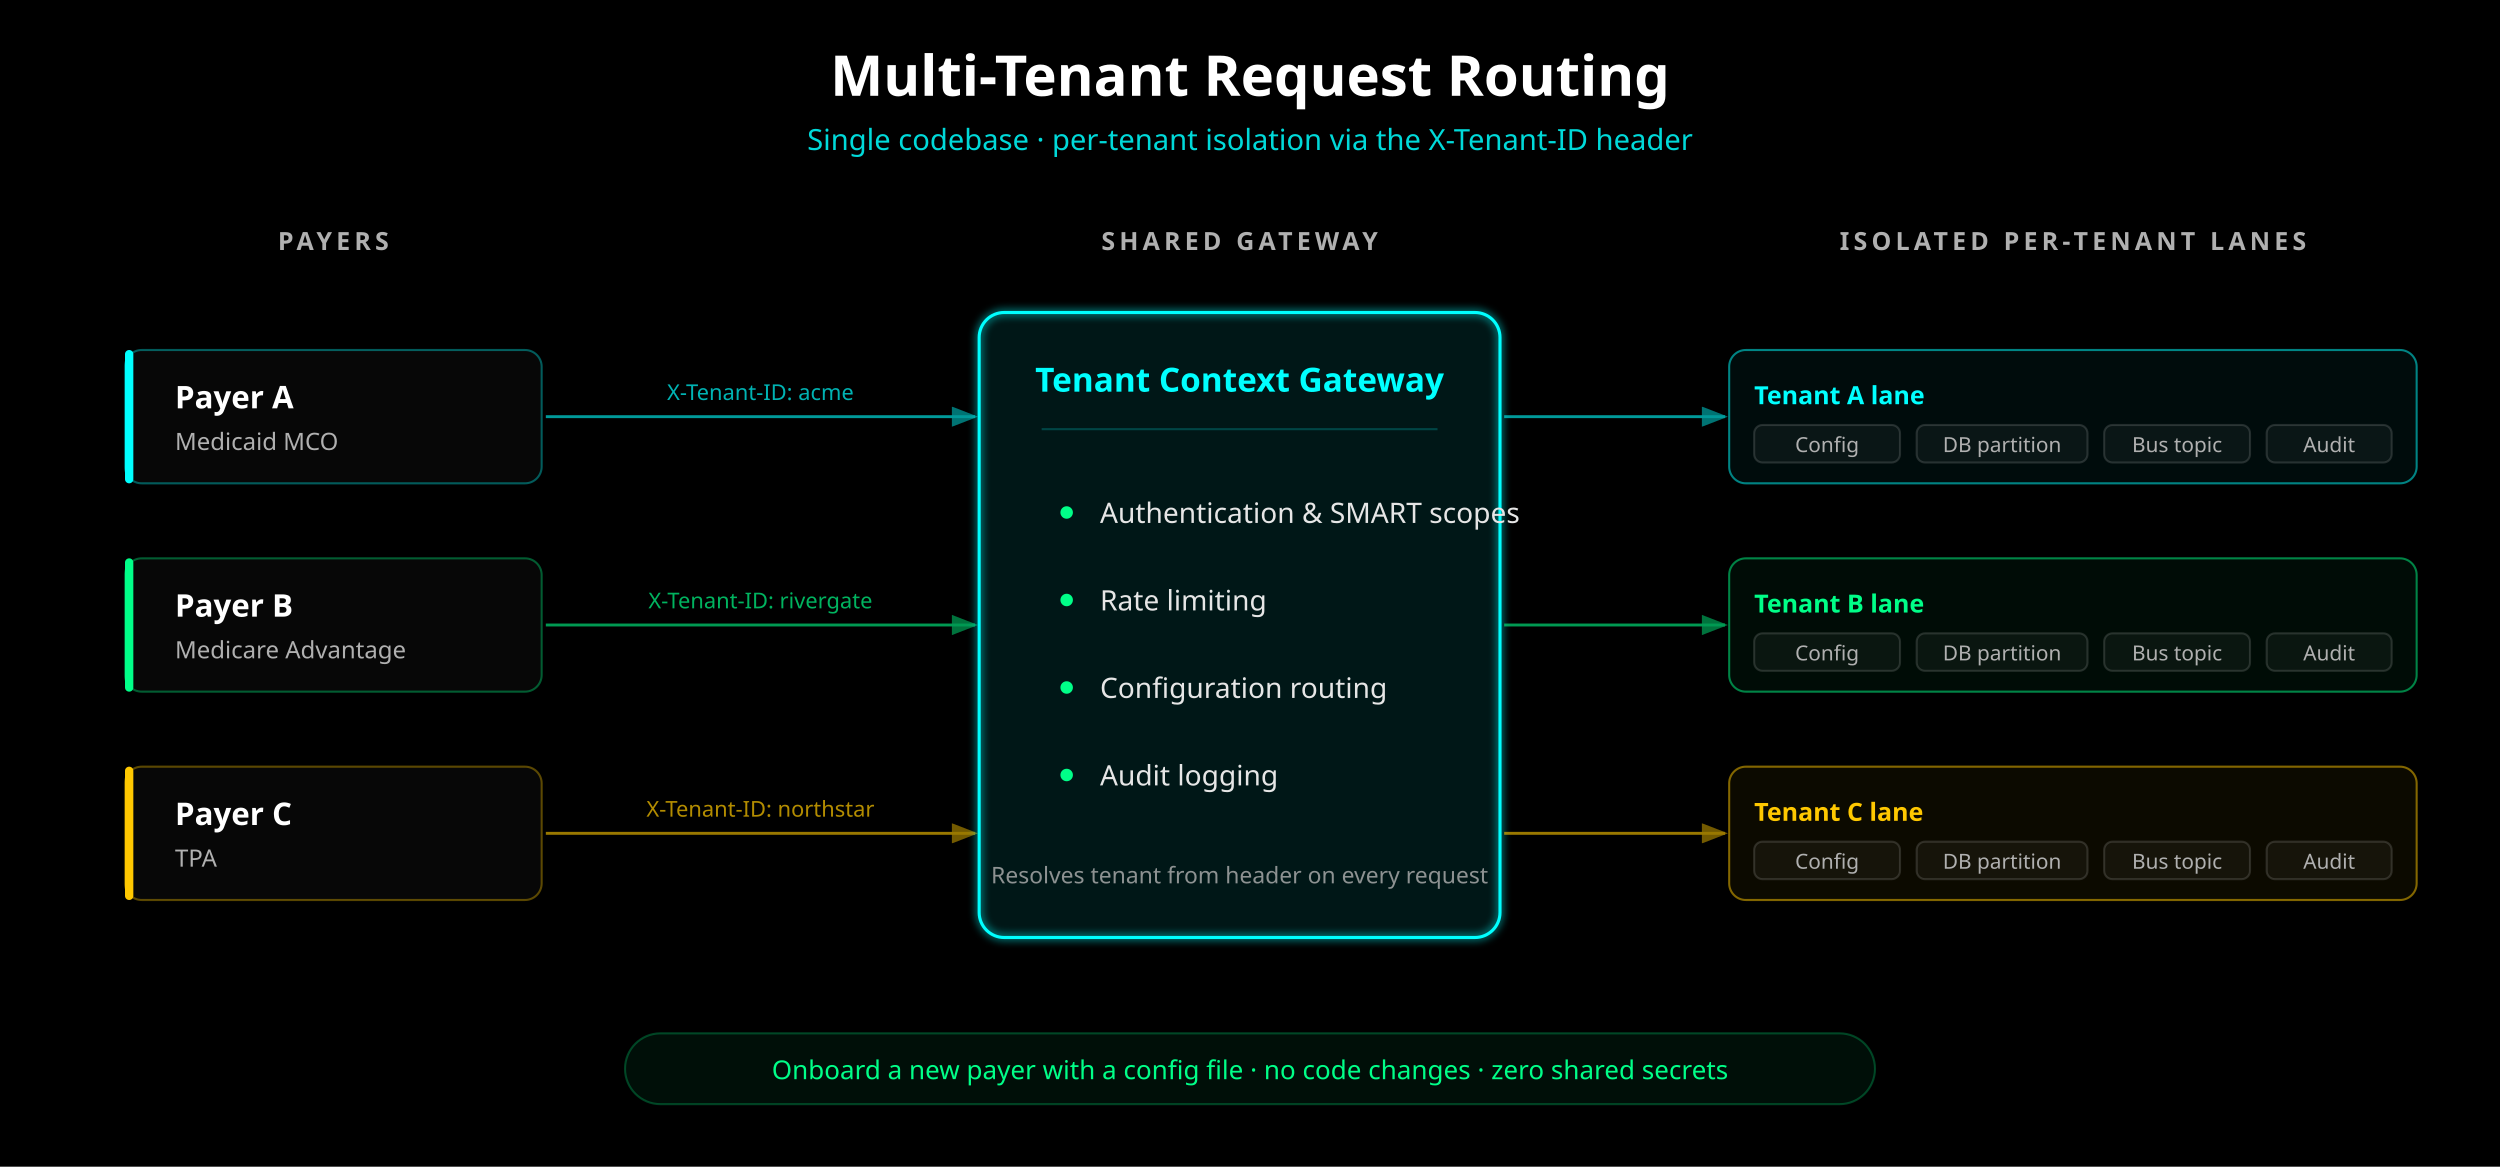
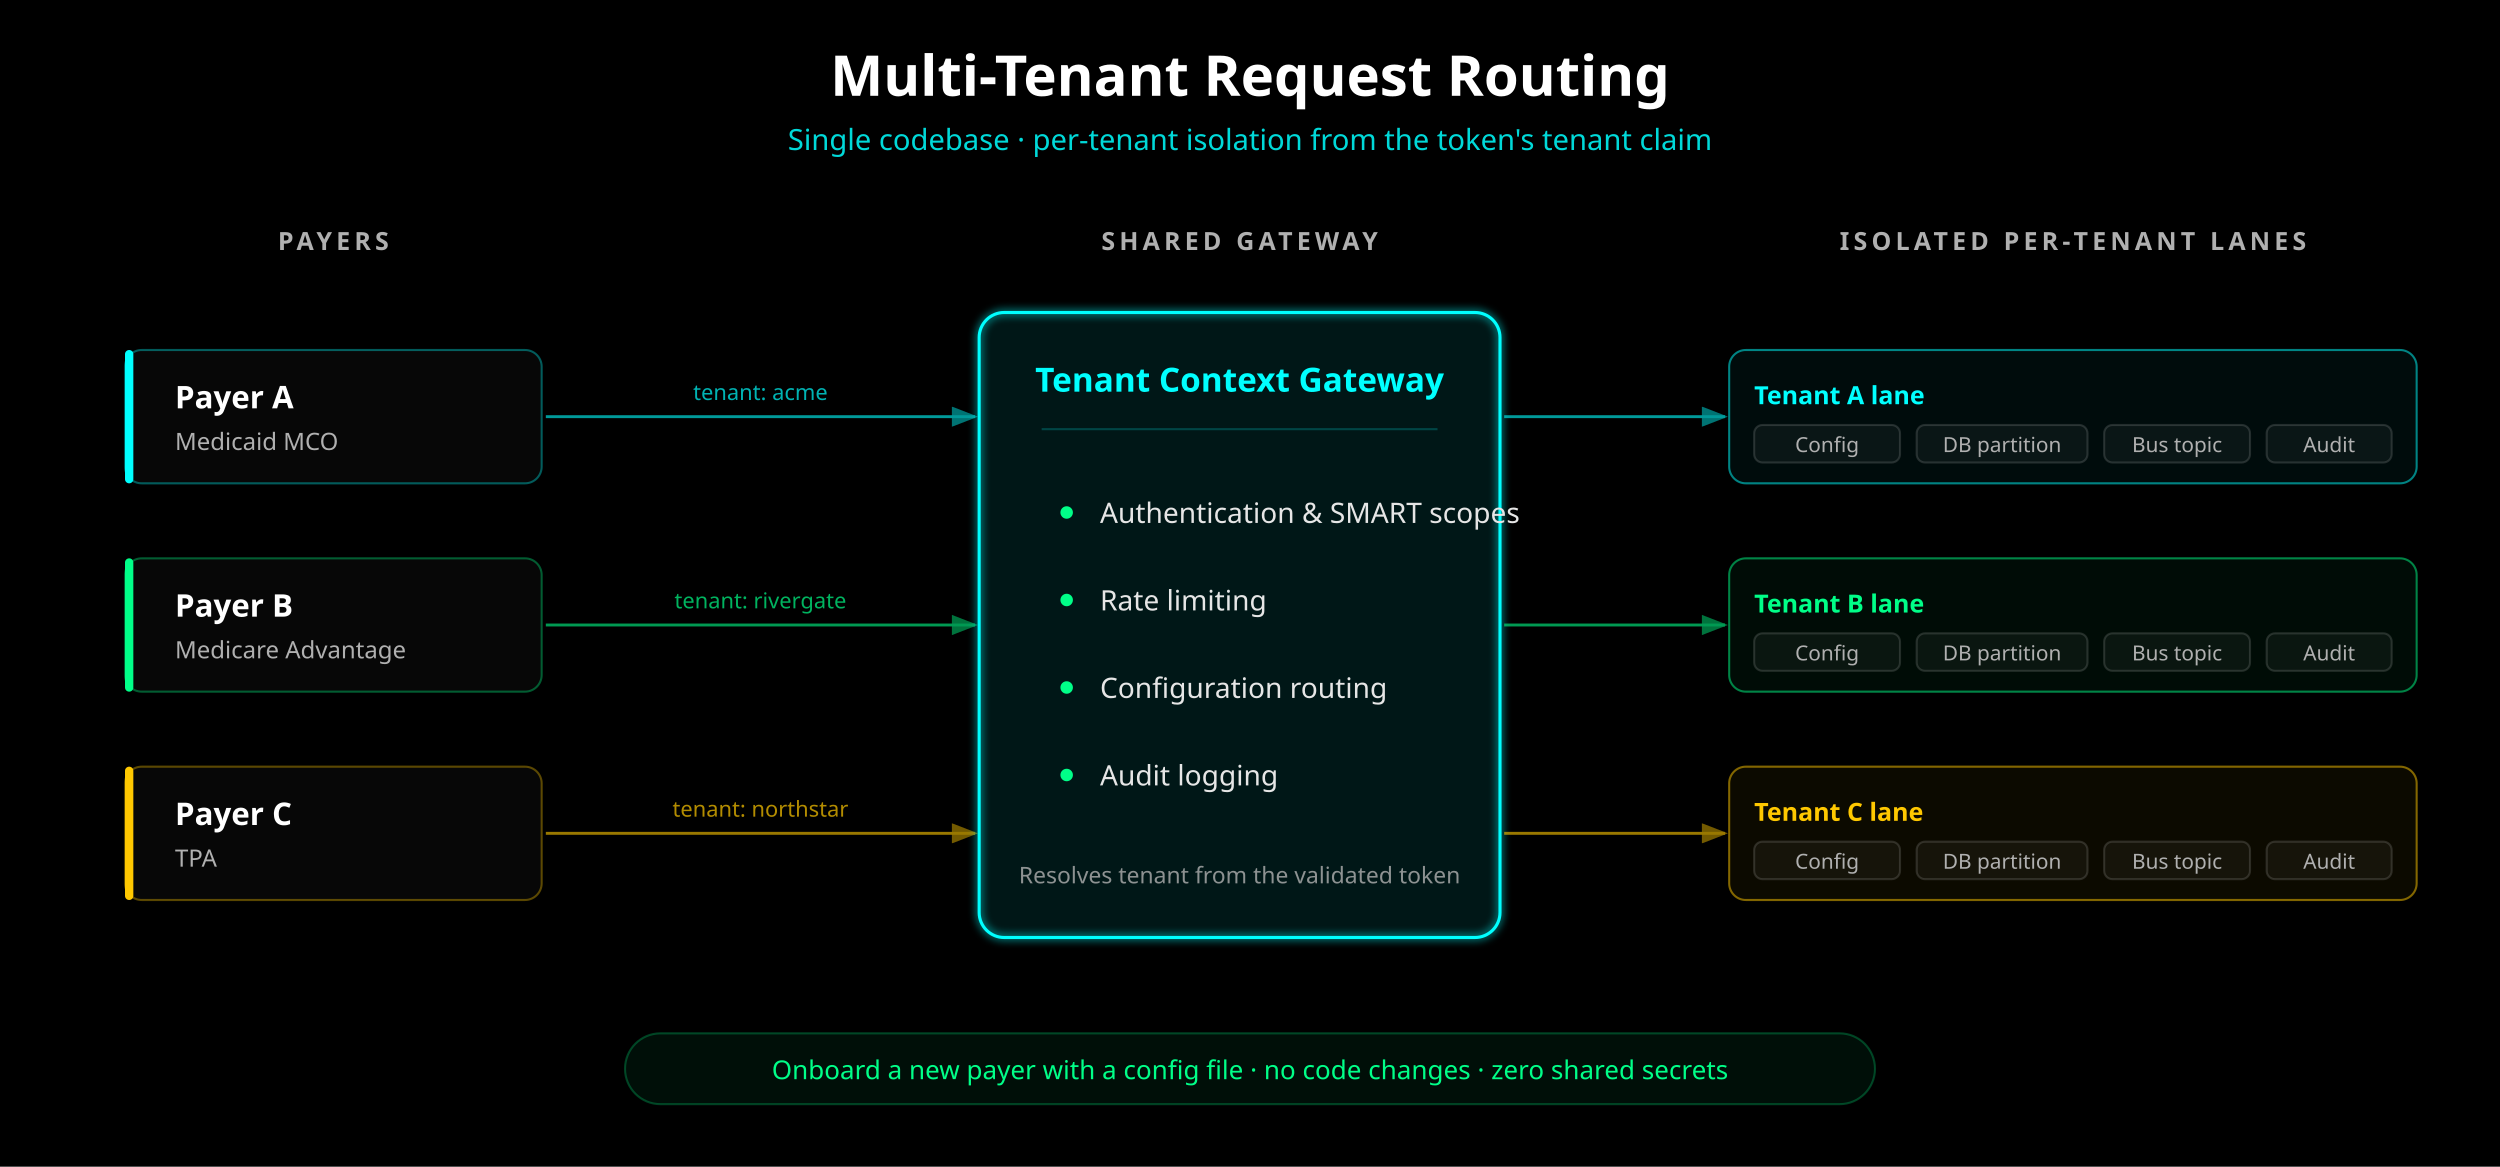
<svg xmlns="http://www.w3.org/2000/svg" width="1200" height="560" viewBox="0 0 1200 560" role="img" aria-labelledby="mt-title mt-desc">
  <defs>
    <filter id="mtGlow">
      <feGaussianBlur stdDeviation="2" result="b" />
      <feMerge>
        <feMergeNode in="b" />
        <feMergeNode in="SourceGraphic" />
      </feMerge>
    </filter>
    <marker id="mtA" markerWidth="9" markerHeight="7" refX="8" refY="3.5" orient="auto">
      <path d="M0 0 L9 3.5 L0 7" fill="#00ffff" opacity="0.75" />
    </marker>
    <marker id="mtB" markerWidth="9" markerHeight="7" refX="8" refY="3.5" orient="auto">
      <path d="M0 0 L9 3.5 L0 7" fill="#00ff88" opacity="0.75" />
    </marker>
    <marker id="mtC" markerWidth="9" markerHeight="7" refX="8" refY="3.5" orient="auto">
      <path d="M0 0 L9 3.5 L0 7" fill="#ffc800" opacity="0.75" />
    </marker>
  </defs>
  <rect width="1200" height="560" fill="#000000" />
  <text x="600" y="46" font-family="Segoe UI, system-ui, sans-serif" font-size="27" font-weight="900" fill="#ffffff" text-anchor="middle">Multi-Tenant Request Routing</text>
-   <text x="600" y="72" font-family="Segoe UI, system-ui, sans-serif" font-size="14" fill="#00ffff" text-anchor="middle" opacity="0.85">Single codebase · per-tenant isolation via the X-Tenant-ID header</text>
+   <text x="600" y="72" font-family="Segoe UI, system-ui, sans-serif" font-size="14" fill="#00ffff" text-anchor="middle" opacity="0.85">Single codebase · per-tenant isolation from the token's tenant claim</text>
  <text x="160" y="120" font-family="Segoe UI, system-ui, sans-serif" font-size="12" font-weight="700" fill="#b0b0b0" text-anchor="middle" letter-spacing="2">PAYERS</text>
  <text x="595" y="120" font-family="Segoe UI, system-ui, sans-serif" font-size="12" font-weight="700" fill="#b0b0b0" text-anchor="middle" letter-spacing="2">SHARED GATEWAY</text>
  <text x="995" y="120" font-family="Segoe UI, system-ui, sans-serif" font-size="12" font-weight="700" fill="#b0b0b0" text-anchor="middle" letter-spacing="2">ISOLATED PER-TENANT LANES</text>
  <line x1="262" y1="200" x2="468" y2="200" stroke="#00ffff" stroke-width="1.4" opacity="0.6" marker-end="url(#mtA)" />
  <line x1="262" y1="300" x2="468" y2="300" stroke="#00ff88" stroke-width="1.4" opacity="0.6" marker-end="url(#mtB)" />
  <line x1="262" y1="400" x2="468" y2="400" stroke="#ffc800" stroke-width="1.4" opacity="0.6" marker-end="url(#mtC)" />
-   <text x="365" y="192" font-family="Segoe UI, system-ui, sans-serif" font-size="10.5" fill="#00ffff" text-anchor="middle" opacity="0.7">X-Tenant-ID: acme</text>
-   <text x="365" y="292" font-family="Segoe UI, system-ui, sans-serif" font-size="10.5" fill="#00ff88" text-anchor="middle" opacity="0.7">X-Tenant-ID: rivergate</text>
-   <text x="365" y="392" font-family="Segoe UI, system-ui, sans-serif" font-size="10.5" fill="#ffc800" text-anchor="middle" opacity="0.7">X-Tenant-ID: northstar</text>
+   <text x="365" y="192" font-family="Segoe UI, system-ui, sans-serif" font-size="10.5" fill="#00ffff" text-anchor="middle" opacity="0.7">tenant: acme</text>
+   <text x="365" y="292" font-family="Segoe UI, system-ui, sans-serif" font-size="10.5" fill="#00ff88" text-anchor="middle" opacity="0.7">tenant: rivergate</text>
+   <text x="365" y="392" font-family="Segoe UI, system-ui, sans-serif" font-size="10.5" fill="#ffc800" text-anchor="middle" opacity="0.7">tenant: northstar</text>
  <g font-family="Segoe UI, system-ui, sans-serif">
    <g transform="translate(60,168)">
      <rect width="200" height="64" rx="8" fill="rgba(255,255,255,0.03)" stroke="rgba(0,255,255,0.35)" stroke-width="1" />
      <rect width="4" height="64" rx="2" fill="#00ffff" />
      <text x="24" y="28" font-size="15" font-weight="700" fill="#ffffff">Payer A</text>
      <text x="24" y="48" font-size="11.5" fill="#b0b0b0">Medicaid MCO</text>
    </g>
    <g transform="translate(60,268)">
      <rect width="200" height="64" rx="8" fill="rgba(255,255,255,0.03)" stroke="rgba(0,255,136,0.35)" stroke-width="1" />
      <rect width="4" height="64" rx="2" fill="#00ff88" />
      <text x="24" y="28" font-size="15" font-weight="700" fill="#ffffff">Payer B</text>
      <text x="24" y="48" font-size="11.5" fill="#b0b0b0">Medicare Advantage</text>
    </g>
    <g transform="translate(60,368)">
      <rect width="200" height="64" rx="8" fill="rgba(255,255,255,0.03)" stroke="rgba(255,200,0,0.35)" stroke-width="1" />
      <rect width="4" height="64" rx="2" fill="#ffc800" />
      <text x="24" y="28" font-size="15" font-weight="700" fill="#ffffff">Payer C</text>
      <text x="24" y="48" font-size="11.5" fill="#b0b0b0">TPA</text>
    </g>
  </g>
  <g font-family="Segoe UI, system-ui, sans-serif">
    <rect x="470" y="150" width="250" height="300" rx="12" fill="rgba(0,255,255,0.05)" stroke="#00ffff" stroke-width="1.5" filter="url(#mtGlow)" />
    <text x="595" y="188" font-size="16" font-weight="800" fill="#00ffff" text-anchor="middle">Tenant Context Gateway</text>
    <line x1="500" y1="206" x2="690" y2="206" stroke="rgba(0,255,255,0.2)" stroke-width="1" />
    <g font-size="13.5" fill="#e6e6e6">
      <circle cx="512" cy="246" r="3" fill="#00ff88" />
      <text x="528" y="251">Authentication &amp; SMART scopes</text>
      <circle cx="512" cy="288" r="3" fill="#00ff88" />
      <text x="528" y="293">Rate limiting</text>
      <circle cx="512" cy="330" r="3" fill="#00ff88" />
      <text x="528" y="335">Configuration routing</text>
      <circle cx="512" cy="372" r="3" fill="#00ff88" />
      <text x="528" y="377">Audit logging</text>
    </g>
-     <text x="595" y="424" font-size="11" fill="#b0b0b0" text-anchor="middle" opacity="0.8">Resolves tenant from header on every request</text>
+     <text x="595" y="424" font-size="11" fill="#b0b0b0" text-anchor="middle" opacity="0.8">Resolves tenant from the validated token</text>
  </g>
  <line x1="722" y1="200" x2="828" y2="200" stroke="#00ffff" stroke-width="1.4" opacity="0.6" marker-end="url(#mtA)" />
  <line x1="722" y1="300" x2="828" y2="300" stroke="#00ff88" stroke-width="1.4" opacity="0.6" marker-end="url(#mtB)" />
  <line x1="722" y1="400" x2="828" y2="400" stroke="#ffc800" stroke-width="1.4" opacity="0.6" marker-end="url(#mtC)" />
  <g font-family="Segoe UI, system-ui, sans-serif">
    <g transform="translate(830,168)">
      <rect width="330" height="64" rx="8" fill="rgba(0,255,255,0.05)" stroke="rgba(0,255,255,0.5)" stroke-width="1" />
      <text x="12" y="26" font-size="12" font-weight="700" fill="#00ffff">Tenant A lane</text>
      <g font-size="10" fill="#b0b0b0">
        <rect x="12" y="36" width="70" height="18" rx="4" fill="rgba(255,255,255,0.04)" stroke="rgba(255,255,255,0.14)" />
        <text x="47" y="49" text-anchor="middle">Config</text>
        <rect x="90" y="36" width="82" height="18" rx="4" fill="rgba(255,255,255,0.04)" stroke="rgba(255,255,255,0.14)" />
        <text x="131" y="49" text-anchor="middle">DB partition</text>
        <rect x="180" y="36" width="70" height="18" rx="4" fill="rgba(255,255,255,0.04)" stroke="rgba(255,255,255,0.14)" />
        <text x="215" y="49" text-anchor="middle">Bus topic</text>
        <rect x="258" y="36" width="60" height="18" rx="4" fill="rgba(255,255,255,0.04)" stroke="rgba(255,255,255,0.14)" />
        <text x="288" y="49" text-anchor="middle">Audit</text>
      </g>
    </g>
    <g transform="translate(830,268)">
      <rect width="330" height="64" rx="8" fill="rgba(0,255,136,0.05)" stroke="rgba(0,255,136,0.5)" stroke-width="1" />
      <text x="12" y="26" font-size="12" font-weight="700" fill="#00ff88">Tenant B lane</text>
      <g font-size="10" fill="#b0b0b0">
        <rect x="12" y="36" width="70" height="18" rx="4" fill="rgba(255,255,255,0.04)" stroke="rgba(255,255,255,0.14)" />
        <text x="47" y="49" text-anchor="middle">Config</text>
        <rect x="90" y="36" width="82" height="18" rx="4" fill="rgba(255,255,255,0.04)" stroke="rgba(255,255,255,0.14)" />
        <text x="131" y="49" text-anchor="middle">DB partition</text>
        <rect x="180" y="36" width="70" height="18" rx="4" fill="rgba(255,255,255,0.04)" stroke="rgba(255,255,255,0.14)" />
        <text x="215" y="49" text-anchor="middle">Bus topic</text>
        <rect x="258" y="36" width="60" height="18" rx="4" fill="rgba(255,255,255,0.04)" stroke="rgba(255,255,255,0.14)" />
        <text x="288" y="49" text-anchor="middle">Audit</text>
      </g>
    </g>
    <g transform="translate(830,368)">
      <rect width="330" height="64" rx="8" fill="rgba(255,200,0,0.05)" stroke="rgba(255,200,0,0.5)" stroke-width="1" />
      <text x="12" y="26" font-size="12" font-weight="700" fill="#ffc800">Tenant C lane</text>
      <g font-size="10" fill="#b0b0b0">
        <rect x="12" y="36" width="70" height="18" rx="4" fill="rgba(255,255,255,0.04)" stroke="rgba(255,255,255,0.14)" />
        <text x="47" y="49" text-anchor="middle">Config</text>
        <rect x="90" y="36" width="82" height="18" rx="4" fill="rgba(255,255,255,0.04)" stroke="rgba(255,255,255,0.14)" />
        <text x="131" y="49" text-anchor="middle">DB partition</text>
        <rect x="180" y="36" width="70" height="18" rx="4" fill="rgba(255,255,255,0.04)" stroke="rgba(255,255,255,0.14)" />
        <text x="215" y="49" text-anchor="middle">Bus topic</text>
        <rect x="258" y="36" width="60" height="18" rx="4" fill="rgba(255,255,255,0.04)" stroke="rgba(255,255,255,0.14)" />
        <text x="288" y="49" text-anchor="middle">Audit</text>
      </g>
    </g>
  </g>
  <rect x="300" y="496" width="600" height="34" rx="17" fill="rgba(0,255,136,0.06)" stroke="rgba(0,255,136,0.25)" stroke-width="1" />
  <text x="600" y="518" font-family="Segoe UI, system-ui, sans-serif" font-size="12.5" fill="#00ff88" text-anchor="middle">Onboard a new payer with a config file · no code changes · zero shared secrets</text>
</svg>
